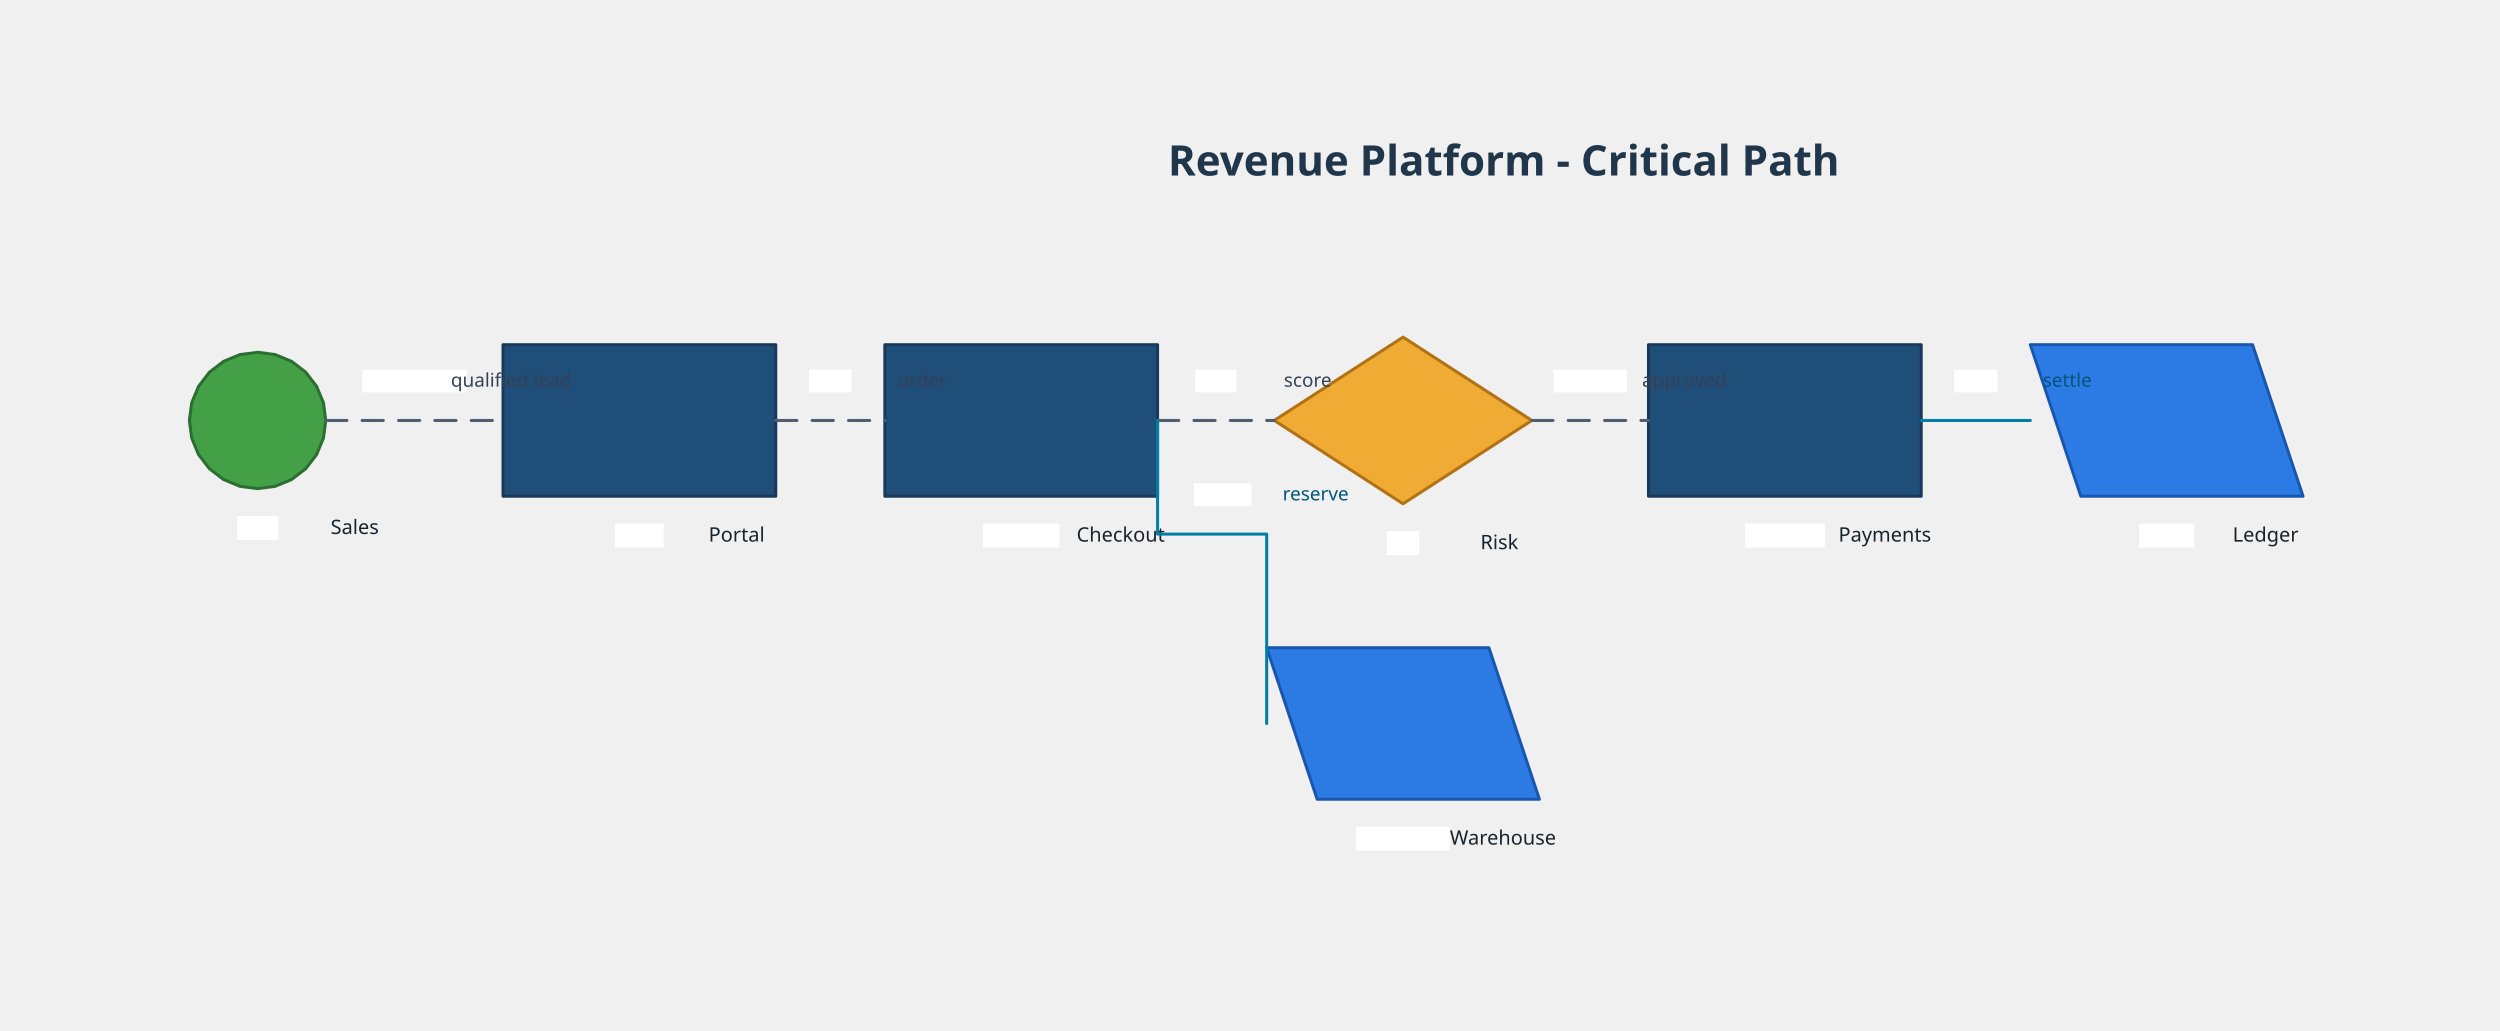
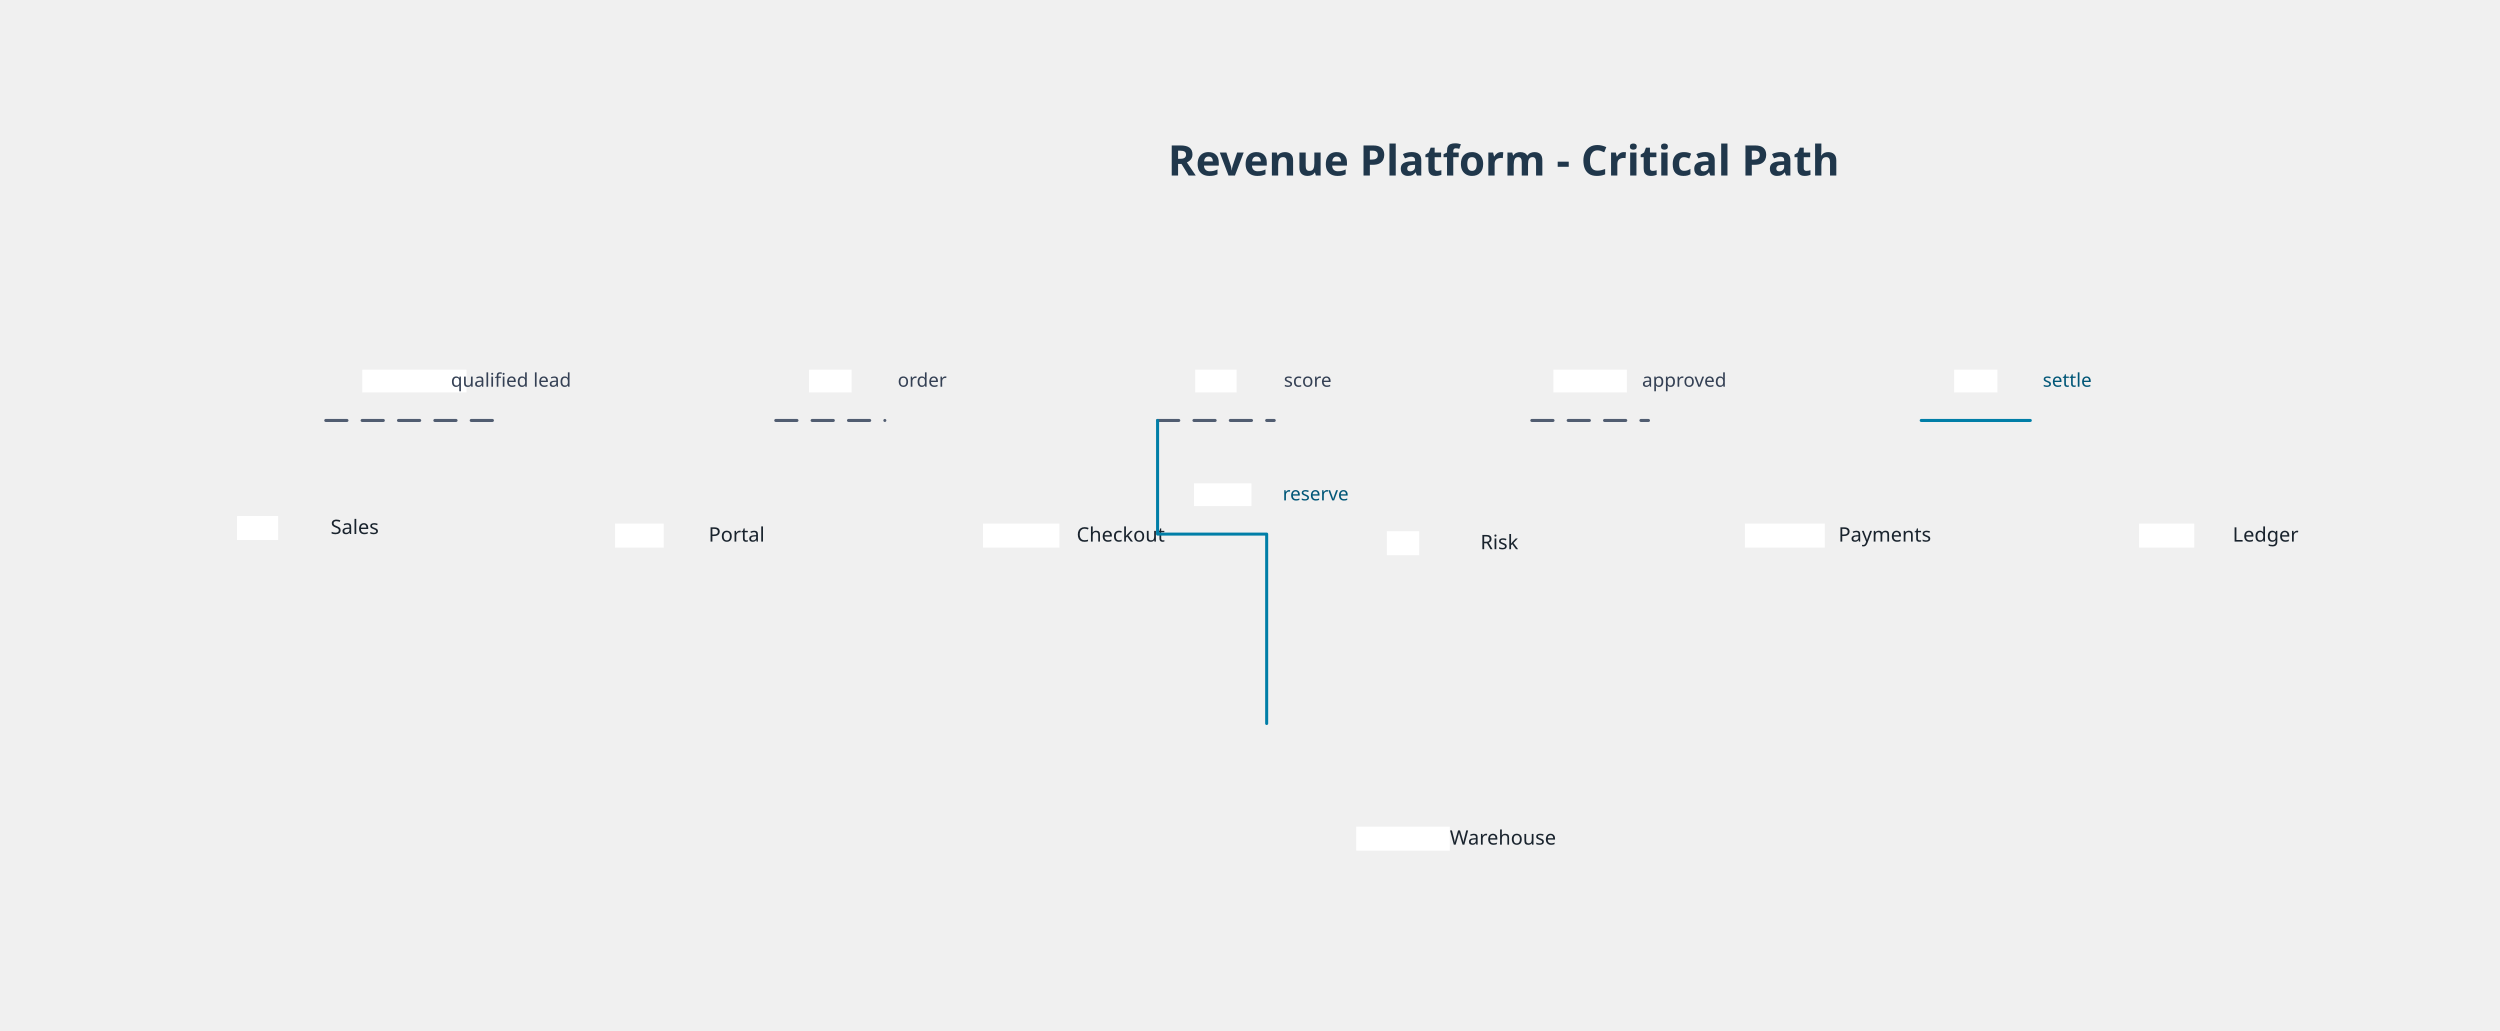
- <svg xmlns="http://www.w3.org/2000/svg" xmlns:ns1="http://schemas.microsoft.com/visio/2003/SVGExtensions/" xmlns:xlink="http://www.w3.org/1999/xlink" width="16.5in" height="6.8in" viewBox="0 0 1188 489.6" xml:space="preserve" color-interpolation-filters="sRGB" class="st17">
+ <svg xmlns="http://www.w3.org/2000/svg" xmlns:ns1="http://schemas.microsoft.com/visio/2003/SVGExtensions/" xmlns:xlink="http://www.w3.org/1999/xlink" width="16.5in" height="6.8in" viewBox="0 0 1188 489.6" xml:space="preserve" color-interpolation-filters="sRGB" class="st13">
  <ns1:documentProperties ns1:langID="1033" ns1:metric="true" ns1:viewMarkup="false" />
  <style type="text/css">
	
- 		.st1 {fill:#43a047;stroke:#2a6f30;stroke-linecap:round;stroke-linejoin:round;stroke-width:1.44}
- 		.st2 {fill:none;stroke:none;stroke-linecap:round;stroke-linejoin:round;stroke-width:1}
- 		.st3 {fill:#ffffff;stroke:none;stroke-linecap:butt}
- 		.st4 {fill:#19232d;font-family:Calibri;font-size:0.792em}
- 		.st5 {fill:#1f4e79;stroke:#18395a;stroke-linecap:round;stroke-linejoin:round;stroke-width:1.44}
- 		.st6 {fill:#efab33;stroke:#b17114;stroke-linecap:round;stroke-linejoin:round;stroke-width:1.44}
- 		.st7 {fill:#ffffff;stroke:none;stroke-linecap:butt;stroke-width:7.2}
- 		.st8 {fill:#2c7be5;stroke:#1a56b0;stroke-linecap:round;stroke-linejoin:round;stroke-width:1.44}
- 		.st9 {fill:#20374b;font-family:Calibri;font-size:1.667em;font-weight:bold}
- 		.st10 {fill:none}
- 		.st11 {stroke:#515d71;stroke-dasharray:10.08,7.2;stroke-linecap:round;stroke-linejoin:round;stroke-width:1.44}
- 		.st12 {fill:#515d71;fill-opacity:1;stroke:#515d71;stroke-opacity:1;stroke-width:0.364}
- 		.st13 {fill:#344054;font-family:Calibri;font-size:0.75em}
- 		.st14 {stroke:#007ea7;stroke-linecap:round;stroke-linejoin:round;stroke-width:1.44}
- 		.st15 {fill:#007ea7;fill-opacity:1;stroke:#007ea7;stroke-opacity:1;stroke-width:0.364}
- 		.st16 {fill:#005677;font-family:Calibri;font-size:0.75em}
- 		.st17 {fill:none;fill-rule:evenodd;font-size:12px;overflow:visible;stroke-linecap:square;stroke-miterlimit:3}
+ 		.st1 {fill:none;stroke:none;stroke-linecap:round;stroke-linejoin:round;stroke-width:1}
+ 		.st2 {fill:#ffffff;stroke:none;stroke-linecap:butt;stroke-width:7.2}
+ 		.st3 {fill:#19232d;font-family:Calibri;font-size:0.792em}
+ 		.st4 {fill:#ffffff;stroke:none;stroke-linecap:butt}
+ 		.st5 {fill:#20374b;font-family:Calibri;font-size:1.667em;font-weight:bold}
+ 		.st6 {fill:none}
+ 		.st7 {stroke:#515d71;stroke-dasharray:10.08,7.2;stroke-linecap:round;stroke-linejoin:round;stroke-width:1.44}
+ 		.st8 {fill:#515d71;fill-opacity:1;stroke:#515d71;stroke-opacity:1;stroke-width:0.364}
+ 		.st9 {fill:#344054;font-family:Calibri;font-size:0.75em}
+ 		.st10 {stroke:#007ea7;stroke-linecap:round;stroke-linejoin:round;stroke-width:1.44}
+ 		.st11 {fill:#007ea7;fill-opacity:1;stroke:#007ea7;stroke-opacity:1;stroke-width:0.364}
+ 		.st12 {fill:#005677;font-family:Calibri;font-size:0.75em}
+ 		.st13 {fill:none;fill-rule:evenodd;font-size:12px;overflow:visible;stroke-linecap:square;stroke-miterlimit:3}
	
	</style>
  <defs id="Markers">
    <g id="lend13">
      <path d="M 3 1 L 0 0 L 3 -1 L 3 1 " style="stroke:none" />
    </g>
-     <marker id="mrkr13-50" class="st12" ns1:arrowType="13" ns1:arrowSize="2" ns1:setback="8.25" refX="-8.25" orient="auto" markerUnits="strokeWidth" overflow="visible">
+     <marker id="mrkr13-36" class="st8" ns1:arrowType="13" ns1:arrowSize="2" ns1:setback="8.25" refX="-8.25" orient="auto" markerUnits="strokeWidth" overflow="visible">
      <use xlink:href="#lend13" transform="scale(-2.75,-2.75) " />
    </marker>
-     <marker id="mrkr13-75" class="st15" ns1:arrowType="13" ns1:arrowSize="2" ns1:setback="8.25" refX="-8.25" orient="auto" markerUnits="strokeWidth" overflow="visible">
+     <marker id="mrkr13-61" class="st11" ns1:arrowType="13" ns1:arrowSize="2" ns1:setback="8.25" refX="-8.25" orient="auto" markerUnits="strokeWidth" overflow="visible">
      <use xlink:href="#lend13" transform="scale(-2.75,-2.75) " />
    </marker>
  </defs>
  <g ns1:mID="0" ns1:index="1" ns1:groupContext="foregroundPage">
    <ns1:userDefs>
      <ns1:ud ns1:nameU="msvThemeOrder" ns1:val="VT0(0):26" />
    </ns1:userDefs>
    <ns1:pageProperties ns1:drawingScale="1" ns1:pageScale="1" ns1:drawingUnits="0" ns1:shadowOffsetX="8.50394" ns1:shadowOffsetY="-8.50394" />
-     <g id="shape1-1" ns1:mID="1" ns1:groupContext="shape" transform="translate(90,-257.4)">
-       <path d="M64.8 457.2 L63.7 448.81 L60.46 441 L55.31 434.29 L48.6 429.14 L40.79 425.9 L32.4 424.8 L24.01 425.9 L16.2 429.14        L9.49 434.29 L4.34 441 L1.1 448.81 L0 457.2 L1.1 465.59 L4.34 473.4 L9.49 480.11 L16.2 485.26 L24.01 488.5        L32.4 489.6 L40.79 488.5 L48.6 485.26 L55.31 480.11 L60.46 473.4 L63.7 465.59 L64.8 457.2 Z" class="st1" />
-     </g>
-     <g id="shape2-3" ns1:mID="2" ns1:groupContext="shape" transform="translate(70.2,-226.44)">
+     <g id="shape2-1" ns1:mID="2" ns1:groupContext="shape" transform="translate(70.2,-226.44)">
      <ns1:textBlock ns1:margins="rect(0,0,0,0)" ns1:tabSpace="42.5197" />
      <ns1:textRect cx="52.2" cy="477.36" width="104.4" height="24.48" />
-       <rect x="0" y="465.12" width="104.4" height="24.48" class="st2" />
-       <rect ns1:rectContext="textBkgnd" x="42.431" y="471.66" width="19.538" height="11.4" class="st3" />
-       <text x="42.43" y="480.21" class="st4" ns1:langID="1033">
+       <rect x="0" y="465.12" width="104.4" height="24.48" class="st1" />
+       <rect ns1:rectContext="textBkgnd" x="42.431" y="471.66" width="19.538" height="11.4" class="st2" />
+       <text x="42.43" y="480.21" class="st3" ns1:langID="1033">
        <ns1:paragraph ns1:horizAlign="1" />
        <ns1:tabList />Sales</text>
    </g>
-     <g id="shape3-7" ns1:mID="3" ns1:groupContext="shape" transform="translate(239.04,-253.8)">
-       <rect x="0" y="417.6" width="129.6" height="72" class="st5" />
-     </g>
-     <g id="shape4-9" ns1:mID="4" ns1:groupContext="shape" transform="translate(219.24,-222.84)">
+     <g id="shape4-5" ns1:mID="4" ns1:groupContext="shape" transform="translate(219.24,-222.84)">
      <ns1:textBlock ns1:margins="rect(0,0,0,0)" ns1:tabSpace="42.5197" />
      <ns1:textRect cx="84.6" cy="477.36" width="169.2" height="24.48" />
-       <rect x="0" y="465.12" width="169.2" height="24.48" class="st2" />
-       <rect ns1:rectContext="textBkgnd" x="73.029" y="471.66" width="23.142" height="11.4" class="st3" />
-       <text x="73.03" y="480.21" class="st4" ns1:langID="1033">
+       <rect x="0" y="465.12" width="169.2" height="24.48" class="st1" />
+       <rect ns1:rectContext="textBkgnd" x="73.029" y="471.66" width="23.142" height="11.4" class="st4" />
+       <text x="73.03" y="480.21" class="st3" ns1:langID="1033">
        <ns1:paragraph ns1:horizAlign="1" />
        <ns1:tabList />Portal</text>
    </g>
-     <g id="shape5-13" ns1:mID="5" ns1:groupContext="shape" transform="translate(420.48,-253.8)">
-       <rect x="0" y="417.6" width="129.6" height="72" class="st5" />
-     </g>
-     <g id="shape6-15" ns1:mID="6" ns1:groupContext="shape" transform="translate(400.68,-222.84)">
+     <g id="shape6-9" ns1:mID="6" ns1:groupContext="shape" transform="translate(400.68,-222.84)">
      <ns1:textBlock ns1:margins="rect(0,0,0,0)" ns1:tabSpace="42.5197" />
      <ns1:textRect cx="84.6" cy="477.36" width="169.2" height="24.48" />
-       <rect x="0" y="465.12" width="169.2" height="24.48" class="st2" />
-       <rect ns1:rectContext="textBkgnd" x="66.449" y="471.66" width="36.302" height="11.4" class="st3" />
-       <text x="66.45" y="480.21" class="st4" ns1:langID="1033">
+       <rect x="0" y="465.12" width="169.2" height="24.48" class="st1" />
+       <rect ns1:rectContext="textBkgnd" x="66.449" y="471.66" width="36.302" height="11.4" class="st4" />
+       <text x="66.45" y="480.21" class="st3" ns1:langID="1033">
        <ns1:paragraph ns1:horizAlign="1" />
        <ns1:tabList />Checkout</text>
    </g>
-     <g id="shape7-19" ns1:mID="7" ns1:groupContext="shape" transform="translate(605.52,-250.2)">
-       <path d="M61.2 489.6 L122.4 450 L61.2 410.4 L0 450 L61.2 489.6 Z" class="st6" />
-     </g>
-     <g id="shape8-21" ns1:mID="8" ns1:groupContext="shape" transform="translate(585.72,-219.24)">
+     <g id="shape8-13" ns1:mID="8" ns1:groupContext="shape" transform="translate(585.72,-219.24)">
      <ns1:textBlock ns1:margins="rect(0,0,0,0)" ns1:tabSpace="42.5197" />
      <ns1:textRect cx="81" cy="477.36" width="162" height="24.48" />
-       <rect x="0" y="465.12" width="162" height="24.48" class="st2" />
-       <rect ns1:rectContext="textBkgnd" x="73.314" y="471.66" width="15.372" height="11.4" class="st3" />
-       <text x="73.31" y="480.21" class="st4" ns1:langID="1033">
+       <rect x="0" y="465.12" width="162" height="24.48" class="st1" />
+       <rect ns1:rectContext="textBkgnd" x="73.314" y="471.66" width="15.372" height="11.4" class="st4" />
+       <text x="73.31" y="480.21" class="st3" ns1:langID="1033">
        <ns1:paragraph ns1:horizAlign="1" />
        <ns1:tabList />Risk</text>
    </g>
-     <g id="shape9-25" ns1:mID="9" ns1:groupContext="shape" transform="translate(783.36,-253.8)">
-       <rect x="0" y="417.6" width="129.6" height="72" class="st5" />
-     </g>
-     <g id="shape10-27" ns1:mID="10" ns1:groupContext="shape" transform="translate(763.56,-222.84)">
+     <g id="shape10-17" ns1:mID="10" ns1:groupContext="shape" transform="translate(763.56,-222.84)">
      <ns1:textBlock ns1:margins="rect(0,0,0,0)" ns1:tabSpace="42.5197" />
      <ns1:textRect cx="84.6" cy="477.36" width="169.2" height="24.48" />
-       <rect x="0" y="465.12" width="169.2" height="24.48" class="st2" />
-       <rect ns1:rectContext="textBkgnd" x="65.619" y="471.66" width="37.963" height="11.4" class="st7" />
-       <text x="65.62" y="480.21" class="st4" ns1:langID="1033">
+       <rect x="0" y="465.12" width="169.2" height="24.48" class="st1" />
+       <rect ns1:rectContext="textBkgnd" x="65.619" y="471.66" width="37.963" height="11.4" class="st2" />
+       <text x="65.62" y="480.21" class="st3" ns1:langID="1033">
        <ns1:paragraph ns1:horizAlign="1" />
        <ns1:tabList />Payments</text>
    </g>
-     <g id="shape11-31" ns1:mID="11" ns1:groupContext="shape" transform="translate(964.8,-253.8)">
-       <path d="M24 489.6 L129.6 489.6 L105.6 417.6 L0 417.6 L24 489.6 Z" class="st8" />
-     </g>
-     <g id="shape12-33" ns1:mID="12" ns1:groupContext="shape" transform="translate(945,-222.84)">
+     <g id="shape12-21" ns1:mID="12" ns1:groupContext="shape" transform="translate(945,-222.84)">
      <ns1:textBlock ns1:margins="rect(0,0,0,0)" ns1:tabSpace="42.5197" />
      <ns1:textRect cx="84.6" cy="477.36" width="169.2" height="24.48" />
-       <rect x="0" y="465.12" width="169.2" height="24.48" class="st2" />
-       <rect ns1:rectContext="textBkgnd" x="71.489" y="471.66" width="26.222" height="11.4" class="st7" />
-       <text x="71.49" y="480.21" class="st4" ns1:langID="1033">
+       <rect x="0" y="465.12" width="169.2" height="24.48" class="st1" />
+       <rect ns1:rectContext="textBkgnd" x="71.489" y="471.66" width="26.222" height="11.4" class="st2" />
+       <text x="71.49" y="480.21" class="st3" ns1:langID="1033">
        <ns1:paragraph ns1:horizAlign="1" />
        <ns1:tabList />Ledger</text>
    </g>
-     <g id="shape13-37" ns1:mID="13" ns1:groupContext="shape" transform="translate(601.92,-109.8)">
-       <path d="M24 489.6 L129.6 489.6 L105.6 417.6 L0 417.6 L24 489.6 Z" class="st8" />
-     </g>
-     <g id="shape14-39" ns1:mID="14" ns1:groupContext="shape" transform="translate(582.12,-78.84)">
+     <g id="shape14-25" ns1:mID="14" ns1:groupContext="shape" transform="translate(582.12,-78.84)">
      <ns1:textBlock ns1:margins="rect(0,0,0,0)" ns1:tabSpace="42.5197" />
      <ns1:textRect cx="84.6" cy="477.36" width="169.2" height="24.48" />
-       <rect x="0" y="465.12" width="169.2" height="24.48" class="st2" />
-       <rect ns1:rectContext="textBkgnd" x="62.362" y="471.66" width="44.475" height="11.4" class="st7" />
-       <text x="62.36" y="480.21" class="st4" ns1:langID="1033">
+       <rect x="0" y="465.12" width="169.2" height="24.48" class="st1" />
+       <rect ns1:rectContext="textBkgnd" x="62.362" y="471.66" width="44.475" height="11.4" class="st2" />
+       <text x="62.36" y="480.21" class="st3" ns1:langID="1033">
        <ns1:paragraph ns1:horizAlign="1" />
        <ns1:tabList />Warehouse</text>
    </g>
-     <g id="shape15-43" ns1:mID="15" ns1:groupContext="shape" transform="translate(57.6,-396)">
+     <g id="shape15-29" ns1:mID="15" ns1:groupContext="shape" transform="translate(57.6,-396)">
      <ns1:textBlock ns1:margins="rect(0,0,0,0)" ns1:tabSpace="42.5197" />
      <ns1:textRect cx="536.4" cy="473.4" width="1072.8" height="32.4" />
-       <rect x="0" y="457.2" width="1072.8" height="32.4" class="st2" />
-       <text x="403.79" y="479.4" class="st9" ns1:langID="1033">
+       <rect x="0" y="457.2" width="1072.8" height="32.4" class="st1" />
+       <text x="403.79" y="479.4" class="st5" ns1:langID="1033">
        <ns1:paragraph ns1:horizAlign="1" />
        <ns1:tabList />Revenue Platform - Critical Path</text>
    </g>
-     <g id="shape16-46" ns1:mID="16" ns1:groupContext="shape">
+     <g id="shape16-32" ns1:mID="16" ns1:groupContext="shape">
      <ns1:textBlock ns1:margins="rect(0,0,0,0)" ns1:tabSpace="42.5197" />
      <ns1:textRect cx="196.92" cy="181.08" width="72.55" height="20.34" />
-       <path d="M154.8 199.8 L196.92 199.8 L239.04 199.8 L154.8 199.8 Z" class="st10" />
-       <path d="M154.8 199.8 L196.92 199.8 L239.04 199.8" class="st11" />
-       <rect ns1:rectContext="textBkgnd" x="172.152" y="175.68" width="49.535" height="10.8" class="st7" />
-       <text x="172.15" y="183.78" class="st13" ns1:langID="1033">
+       <path d="M154.8 199.8 L196.92 199.8 L239.04 199.8 L154.8 199.8 Z" class="st6" />
+       <path d="M154.8 199.8 L196.92 199.8 L239.04 199.8" class="st7" />
+       <rect ns1:rectContext="textBkgnd" x="172.152" y="175.68" width="49.535" height="10.8" class="st4" />
+       <text x="172.15" y="183.78" class="st9" ns1:langID="1033">
        <ns1:paragraph ns1:horizAlign="1" />
        <ns1:tabList />qualified lead</text>
    </g>
-     <g id="shape17-53" ns1:mID="17" ns1:groupContext="shape">
+     <g id="shape17-39" ns1:mID="17" ns1:groupContext="shape">
      <ns1:textBlock ns1:margins="rect(0,0,0,0)" ns1:tabSpace="42.5197" />
      <ns1:textRect cx="394.56" cy="181.08" width="37.17" height="20.34" />
-       <path d="M368.64 199.8 L398.16 199.8 L420.48 199.8 L368.64 199.8 Z" class="st10" />
-       <path d="M368.64 199.8 L398.16 199.8 L420.48 199.8" class="st11" />
-       <rect ns1:rectContext="textBkgnd" x="384.446" y="175.68" width="20.228" height="10.8" class="st3" />
-       <text x="384.45" y="183.78" class="st13" ns1:langID="1033">
+       <path d="M368.64 199.8 L398.16 199.8 L420.48 199.8 L368.64 199.8 Z" class="st6" />
+       <path d="M368.64 199.8 L398.16 199.8 L420.48 199.8" class="st7" />
+       <rect ns1:rectContext="textBkgnd" x="384.446" y="175.68" width="20.228" height="10.8" class="st2" />
+       <text x="384.45" y="183.78" class="st9" ns1:langID="1033">
        <ns1:paragraph ns1:horizAlign="1" />
        <ns1:tabList />order</text>
    </g>
-     <g id="shape18-59" ns1:mID="18" ns1:groupContext="shape">
+     <g id="shape18-45" ns1:mID="18" ns1:groupContext="shape">
      <ns1:textBlock ns1:margins="rect(0,0,0,0)" ns1:tabSpace="42.5197" />
      <ns1:textRect cx="577.8" cy="181.08" width="39.6" height="20.34" />
-       <path d="M550.08 199.8 L585 199.8 L605.52 199.8 L550.08 199.8 Z" class="st10" />
-       <path d="M550.08 199.8 L585 199.8 L605.52 199.8" class="st11" />
-       <rect ns1:rectContext="textBkgnd" x="567.956" y="175.68" width="19.688" height="10.8" class="st7" />
-       <text x="567.96" y="183.78" class="st13" ns1:langID="1033">
+       <path d="M550.08 199.8 L585 199.8 L605.52 199.8 L550.08 199.8 Z" class="st6" />
+       <path d="M550.08 199.8 L585 199.8 L605.52 199.8" class="st7" />
+       <rect ns1:rectContext="textBkgnd" x="567.956" y="175.68" width="19.688" height="10.8" class="st2" />
+       <text x="567.96" y="183.78" class="st9" ns1:langID="1033">
        <ns1:paragraph ns1:horizAlign="1" />
        <ns1:tabList />score</text>
    </g>
-     <g id="shape19-65" ns1:mID="19" ns1:groupContext="shape">
+     <g id="shape19-51" ns1:mID="19" ns1:groupContext="shape">
      <ns1:textBlock ns1:margins="rect(0,0,0,0)" ns1:tabSpace="42.5197" />
      <ns1:textRect cx="755.64" cy="181.08" width="54.45" height="20.34" />
-       <path d="M727.92 199.8 L766.44 199.8 L783.36 199.8 L727.92 199.8 Z" class="st10" />
-       <path d="M727.92 199.8 L766.44 199.8 L783.36 199.8" class="st11" />
-       <rect ns1:rectContext="textBkgnd" x="738.178" y="175.68" width="34.923" height="10.8" class="st7" />
-       <text x="738.18" y="183.78" class="st13" ns1:langID="1033">
+       <path d="M727.92 199.8 L766.44 199.8 L783.36 199.8 L727.92 199.8 Z" class="st6" />
+       <path d="M727.92 199.8 L766.44 199.8 L783.36 199.8" class="st7" />
+       <rect ns1:rectContext="textBkgnd" x="738.178" y="175.68" width="34.923" height="10.8" class="st4" />
+       <text x="738.18" y="183.78" class="st9" ns1:langID="1033">
        <ns1:paragraph ns1:horizAlign="1" />
        <ns1:tabList />approved</text>
    </g>
-     <g id="shape20-71" ns1:mID="20" ns1:groupContext="shape">
+     <g id="shape20-57" ns1:mID="20" ns1:groupContext="shape">
      <ns1:textBlock ns1:margins="rect(0,0,0,0)" ns1:tabSpace="42.5197" />
      <ns1:textRect cx="938.88" cy="181.08" width="39.69" height="20.34" />
-       <path d="M912.96 199.8 L953.28 199.8 L964.8 199.8 L912.96 199.8 Z" class="st10" />
-       <path d="M912.96 199.8 L953.28 199.8 L964.8 199.8" class="st14" />
-       <rect ns1:rectContext="textBkgnd" x="928.594" y="175.68" width="20.571" height="10.8" class="st7" />
-       <text x="928.59" y="183.78" class="st16" ns1:langID="1033">
+       <path d="M912.96 199.8 L953.28 199.8 L964.8 199.8 L912.96 199.8 Z" class="st6" />
+       <path d="M912.96 199.8 L953.28 199.8 L964.8 199.8" class="st10" />
+       <rect ns1:rectContext="textBkgnd" x="928.594" y="175.68" width="20.571" height="10.8" class="st2" />
+       <text x="928.59" y="183.78" class="st12" ns1:langID="1033">
        <ns1:paragraph ns1:horizAlign="1" />
        <ns1:tabList />settle</text>
    </g>
-     <g id="shape21-78" ns1:mID="21" ns1:groupContext="shape">
+     <g id="shape21-64" ns1:mID="21" ns1:groupContext="shape">
      <ns1:textBlock ns1:margins="rect(0,0,0,0)" ns1:tabSpace="42.5197" />
      <ns1:textRect cx="581.04" cy="235.08" width="47.08" height="20.34" />
-       <path d="M550.08 199.8 L550.08 253.8 L601.92 253.8 L601.92 343.8 L550.08 199.8 Z" class="st10" />
-       <path d="M550.08 199.8 L550.08 253.8 L601.92 253.8 L601.92 343.8" class="st14" />
-       <rect ns1:rectContext="textBkgnd" x="567.393" y="229.68" width="27.294" height="10.8" class="st3" />
-       <text x="567.39" y="237.78" class="st16" ns1:langID="1033">
+       <path d="M550.08 199.8 L550.08 253.8 L601.92 253.8 L601.92 343.8 L550.08 199.8 Z" class="st6" />
+       <path d="M550.08 199.8 L550.08 253.8 L601.92 253.8 L601.92 343.8" class="st10" />
+       <rect ns1:rectContext="textBkgnd" x="567.393" y="229.68" width="27.294" height="10.8" class="st2" />
+       <text x="567.39" y="237.78" class="st12" ns1:langID="1033">
        <ns1:paragraph ns1:horizAlign="1" />
        <ns1:tabList />reserve</text>
    </g>
  </g>
</svg>
